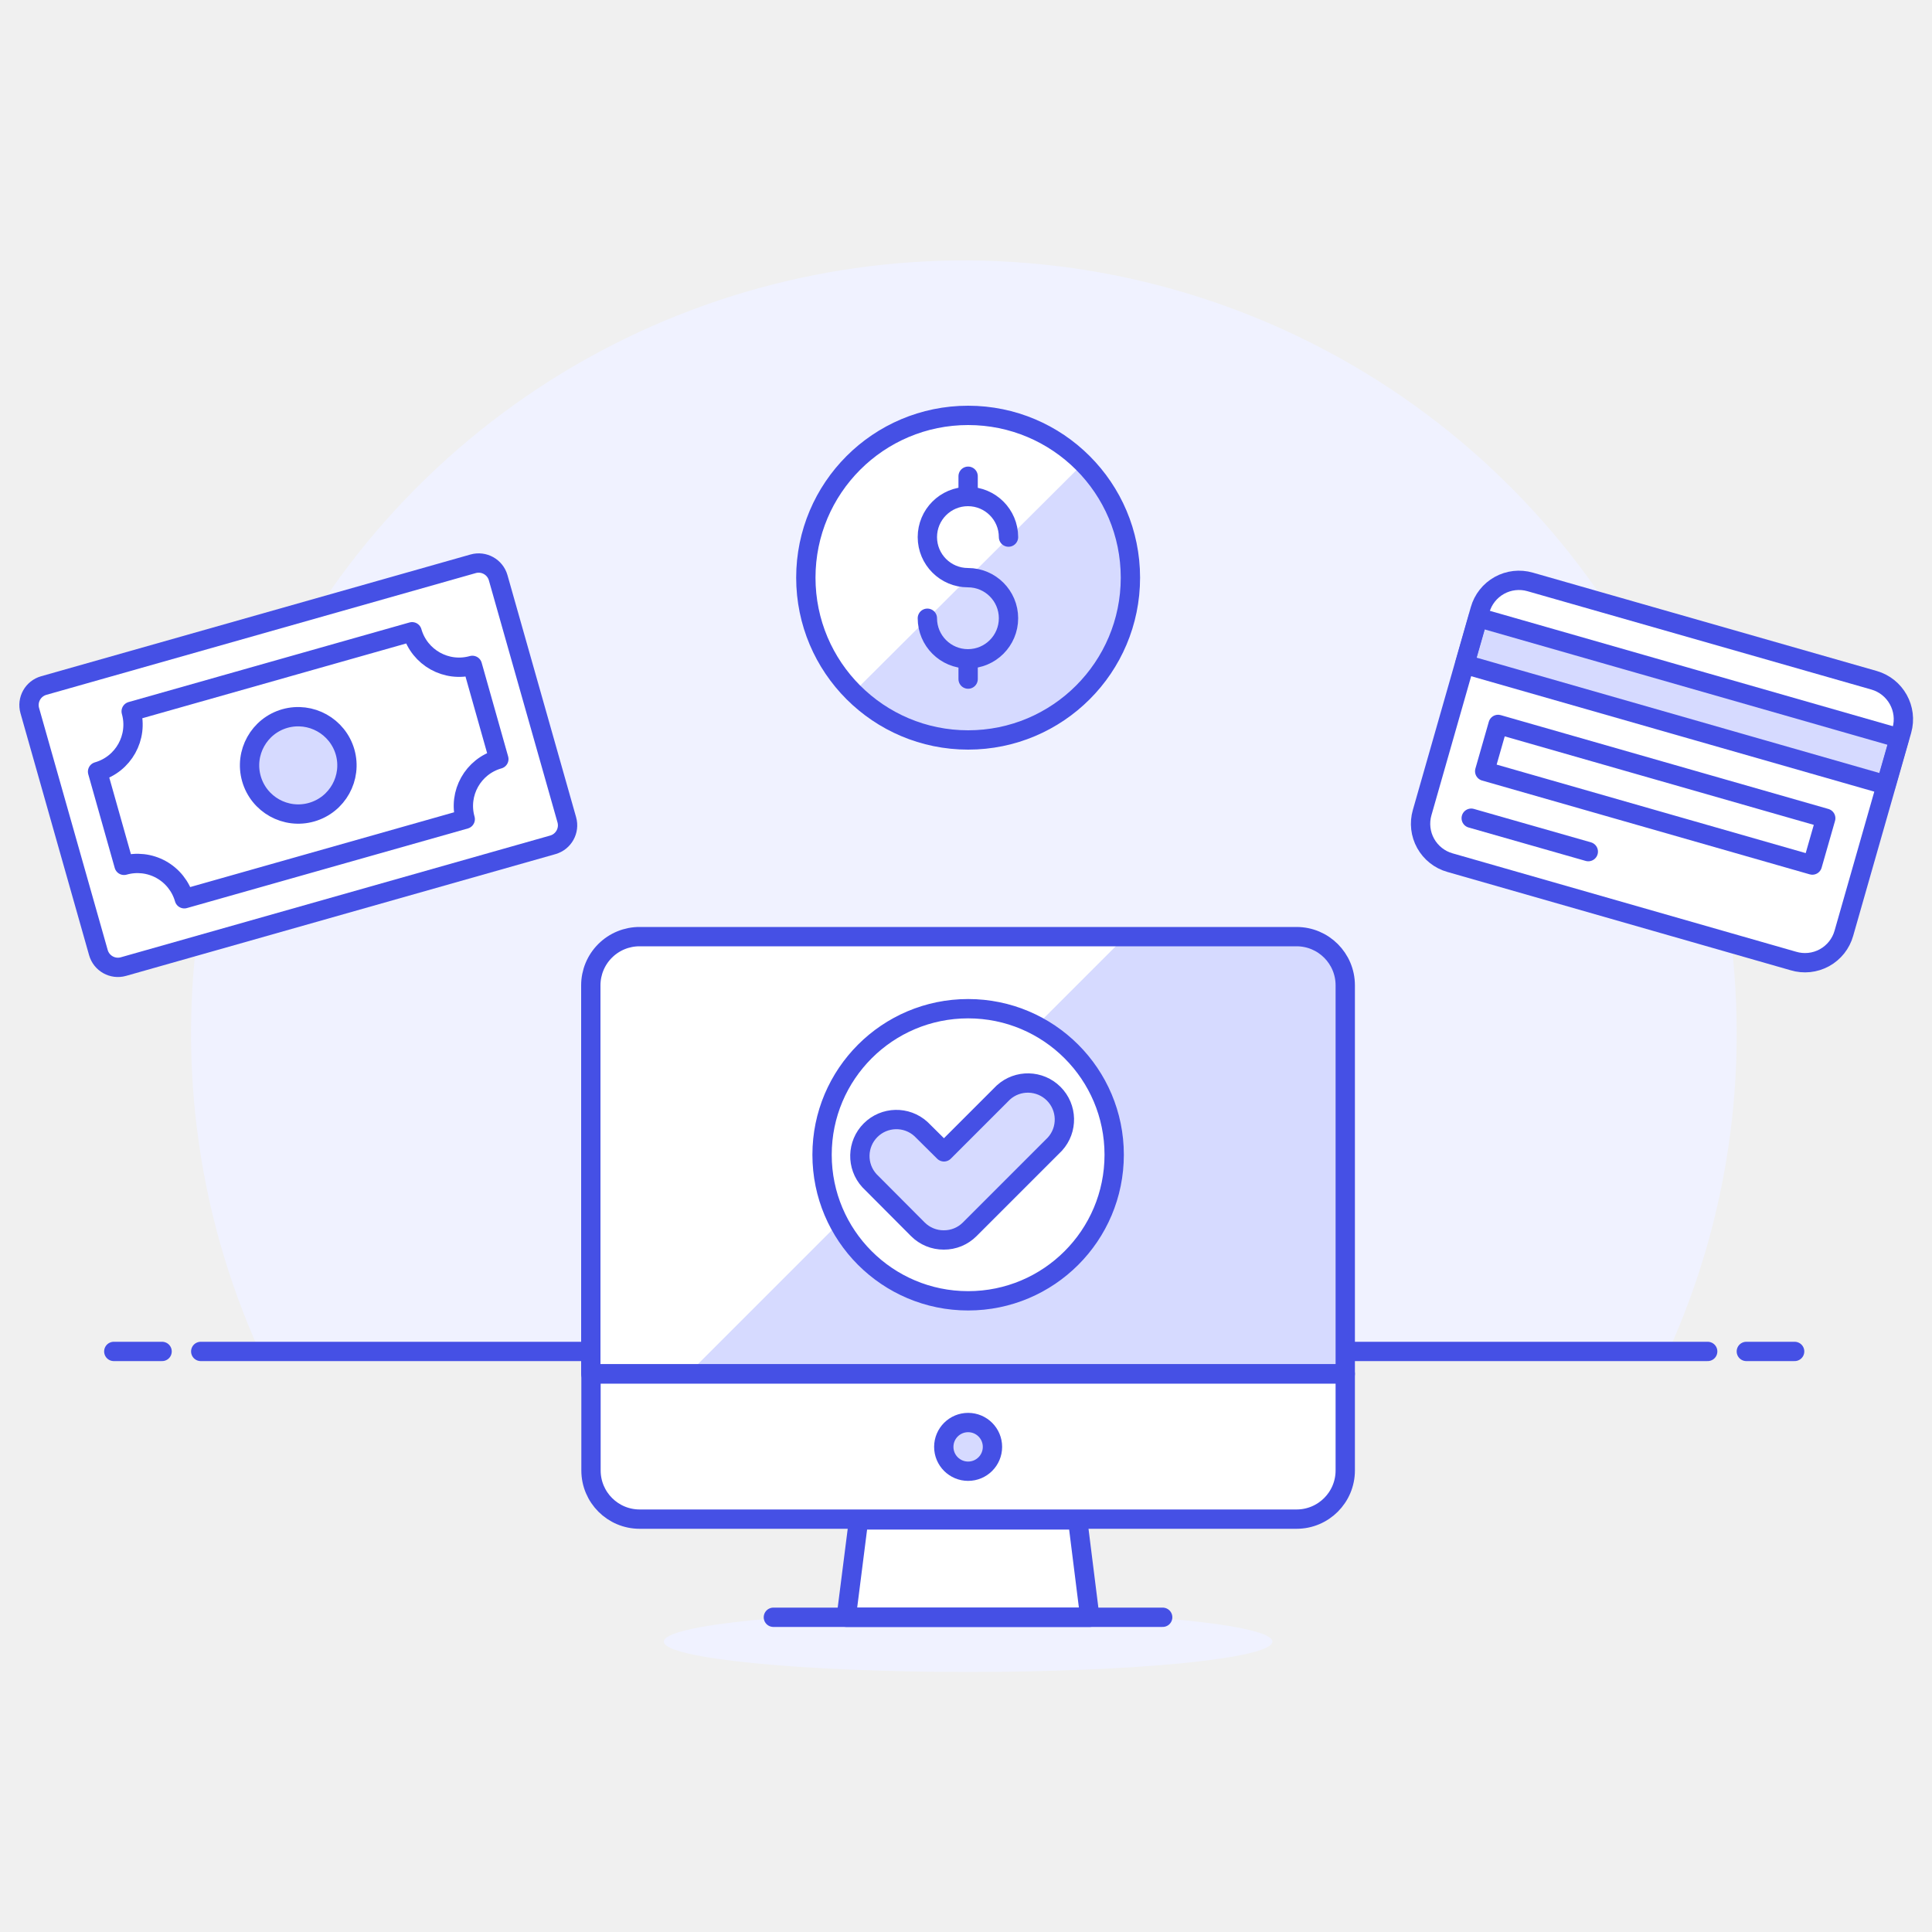
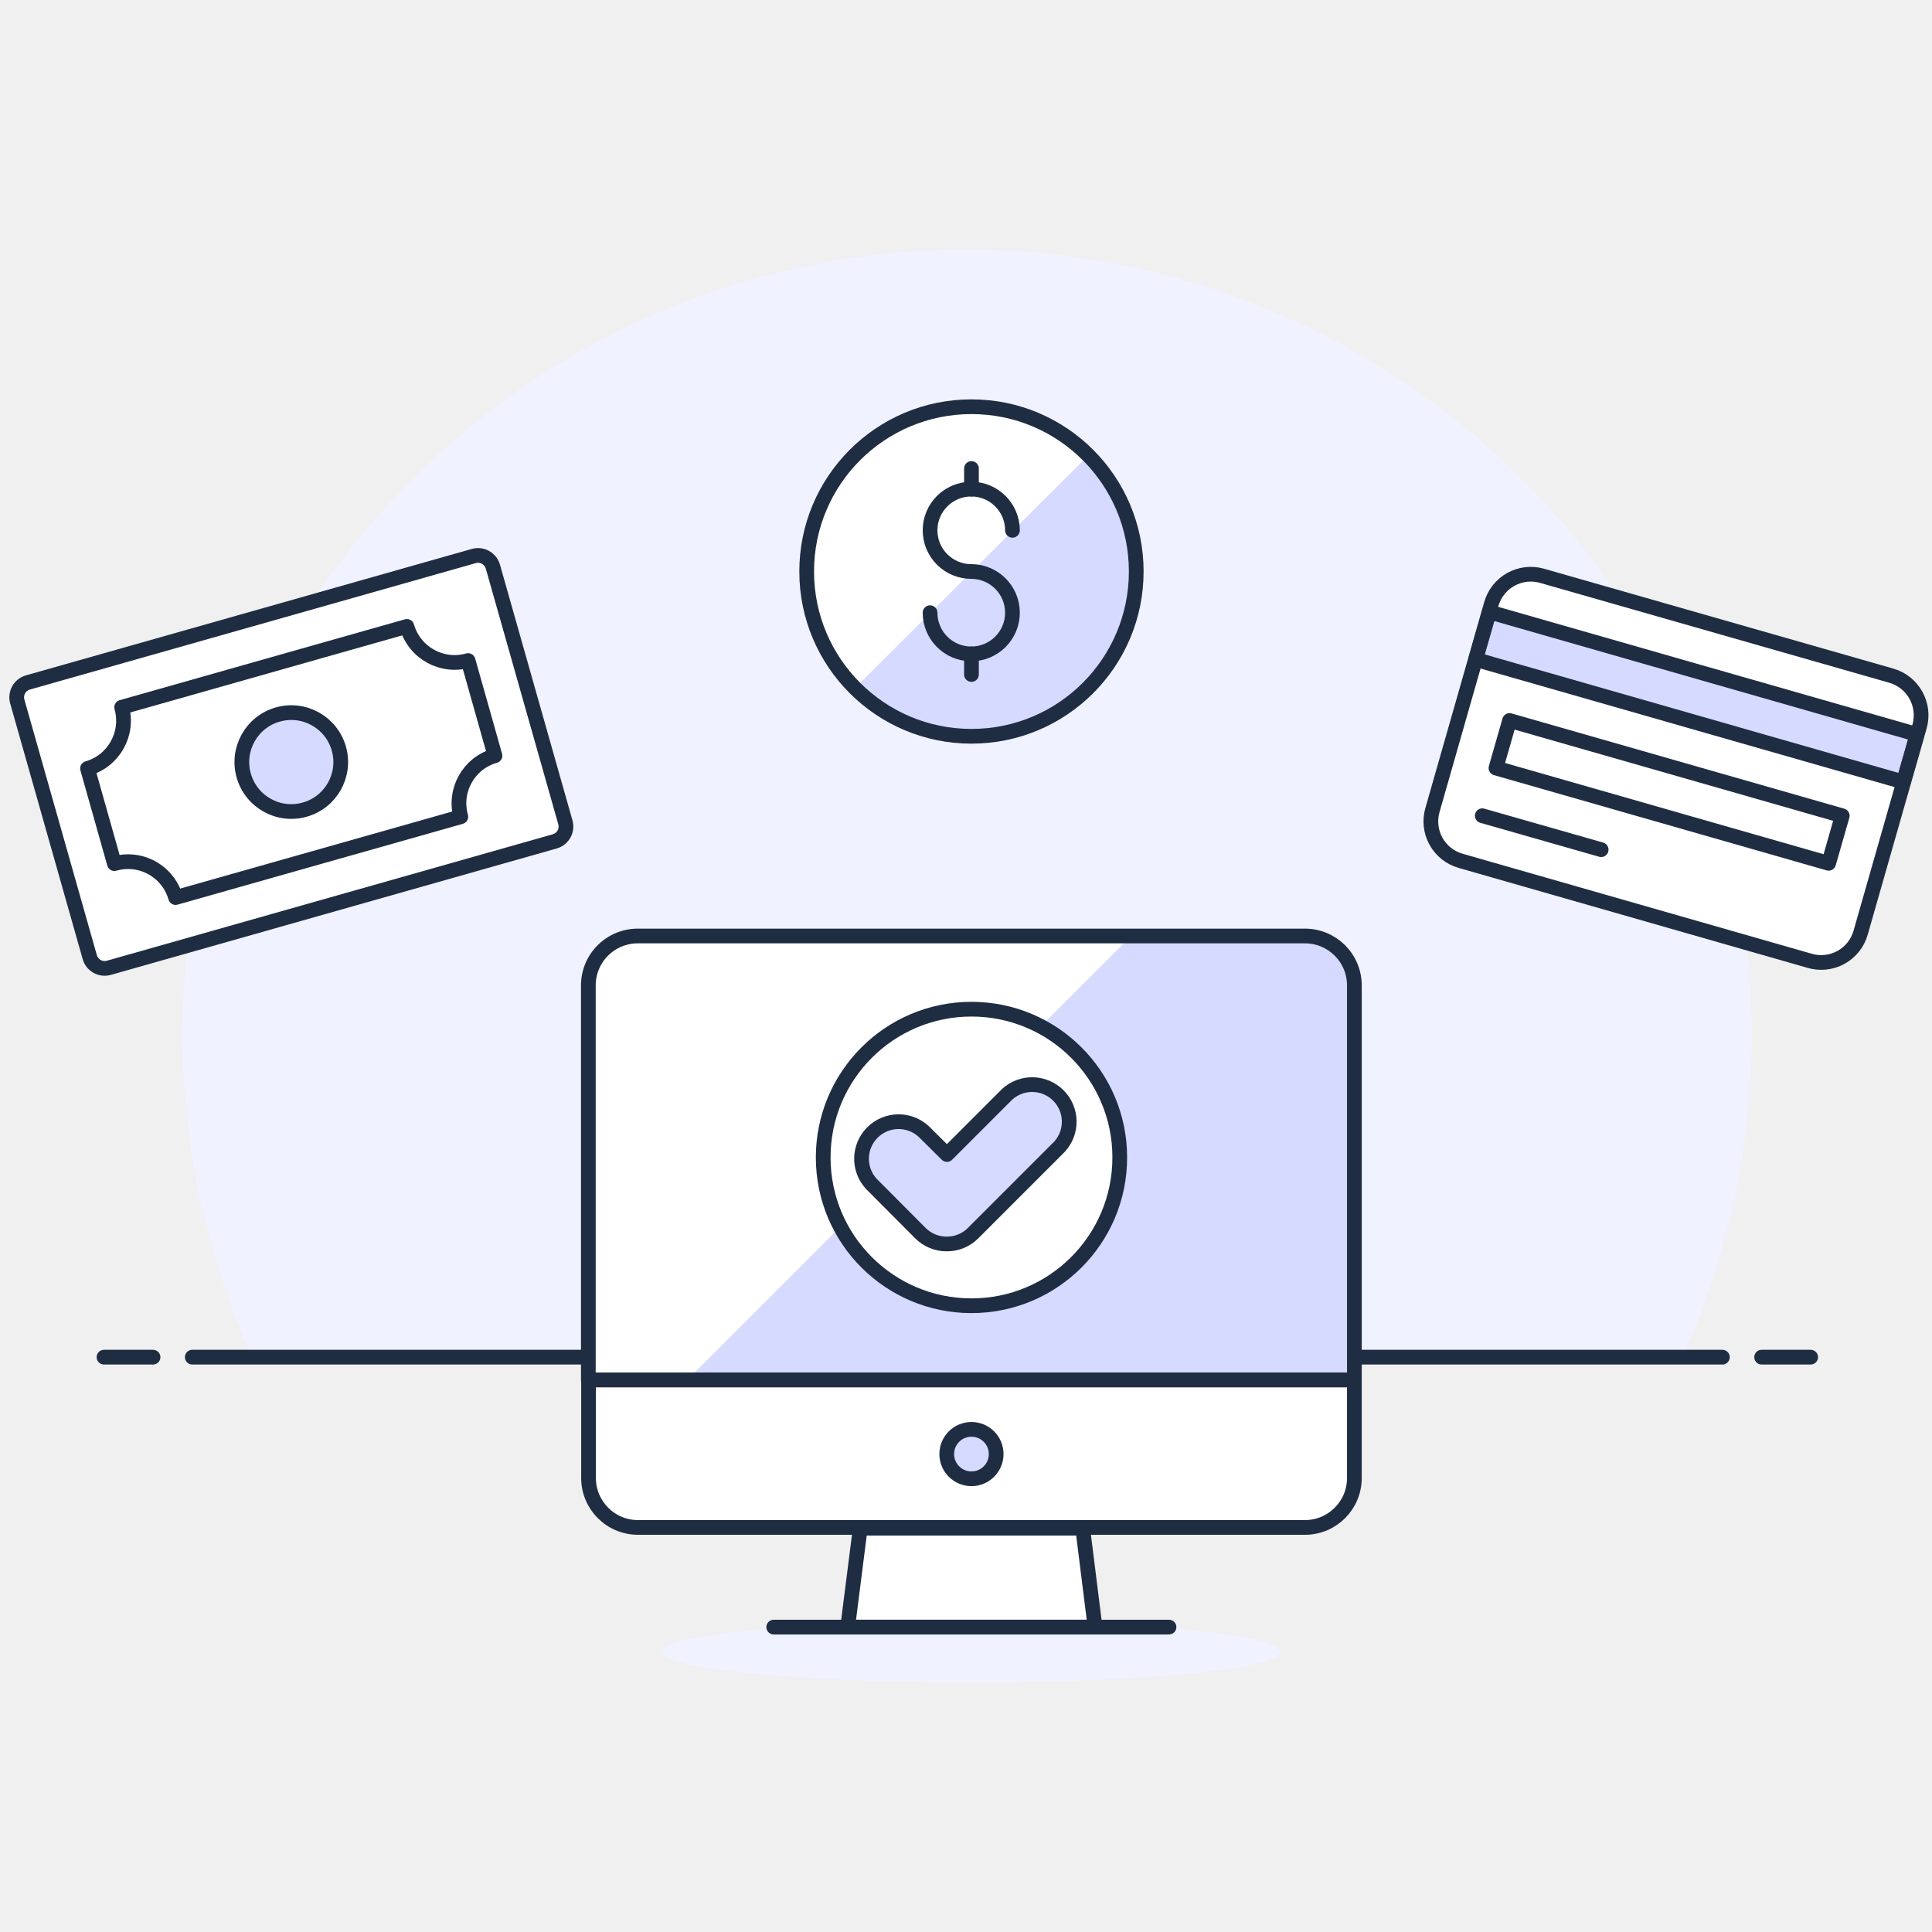
- <svg xmlns="http://www.w3.org/2000/svg" id="Layer_1" data-name="Layer 1" viewBox="0 0 100 100">
+ <svg xmlns="http://www.w3.org/2000/svg" viewBox="0 0 400 400">
  <defs>
-     <style>.cls-1{fill:#f0f2ff;}.cls-2,.cls-7{fill:none;}.cls-2,.cls-5,.cls-6,.cls-7{stroke:#4550e5;}.cls-2,.cls-5,.cls-6{stroke-linecap:round;stroke-linejoin:round;}.cls-3,.cls-6{fill:#d6daff;}.cls-4,.cls-5{fill:#fff;}.cls-7{stroke-miterlimit:10;}</style>
+     <clipPath id="a">
+       <rect width="400" height="400" transform="translate(104.878 219.878)" fill="#fff" />
+     </clipPath>
  </defs>
-   <path class="cls-1" d="M89.89,53.45A40,40,0,1,0,13.46,70H86.33A39.85,39.85,0,0,0,89.89,53.45Z" />
-   <line class="cls-2" x1="10.39" y1="69.95" x2="88.39" y2="69.95" />
-   <line class="cls-2" x1="5.89" y1="69.95" x2="8.39" y2="69.95" />
-   <line class="cls-2" x1="90.39" y1="69.95" x2="92.89" y2="69.95" />
-   <ellipse class="cls-1" cx="50.11" cy="84.97" rx="15.75" ry="1.57" />
-   <path class="cls-3" d="M69.63,71.11V51a2.52,2.52,0,0,0-2.52-2.52h-34A2.52,2.52,0,0,0,30.58,51V71.11Z" />
-   <path class="cls-4" d="M35.62,71.11,58.3,48.43H33.1A2.52,2.52,0,0,0,30.58,51V71.11Z" />
-   <path class="cls-5" d="M69.63,71.11v5a2.52,2.52,0,0,1-2.52,2.52h-34a2.52,2.52,0,0,1-2.52-2.52v-5Z" />
-   <path class="cls-6" d="M51.37,74.89a1.26,1.26,0,1,1-1.26-1.26A1.26,1.26,0,0,1,51.37,74.89Z" />
-   <polygon class="cls-5" points="56.41 83.71 43.8 83.71 44.44 78.67 55.78 78.67 56.41 83.71" />
-   <line class="cls-2" x1="40.03" y1="83.71" x2="60.18" y2="83.71" />
-   <path class="cls-2" d="M69.63,71.11V51a2.52,2.52,0,0,0-2.52-2.52h-34A2.52,2.52,0,0,0,30.58,51V71.11Z" />
-   <path class="cls-4" d="M57.67,59.77a7.56,7.56,0,1,1-7.56-7.56A7.56,7.56,0,0,1,57.67,59.77Z" />
-   <path class="cls-2" d="M57.67,59.77a7.56,7.56,0,1,1-7.56-7.56A7.56,7.56,0,0,1,57.67,59.77Z" />
-   <path class="cls-3" d="M48.85,64.18a1.88,1.88,0,0,1-1.34-.55L45,61.11a1.89,1.89,0,0,1,2.67-2.67l1.19,1.18,3.07-3.07a1.89,1.89,0,0,1,2.67,2.67l-4.41,4.41A1.87,1.87,0,0,1,48.85,64.18Z" />
-   <path class="cls-2" d="M48.85,64.18a1.88,1.88,0,0,1-1.34-.55L45,61.11a1.89,1.89,0,0,1,2.67-2.67l1.19,1.18,3.07-3.07a1.89,1.89,0,0,1,2.67,2.67l-4.41,4.41A1.87,1.87,0,0,1,48.85,64.18Z" />
-   <rect class="cls-4" x="2.84" y="32.05" width="25.2" height="15.12" rx="1.05" ry="1.05" transform="translate(-10.22 5.71) rotate(-15.83)" />
-   <path class="cls-4" d="M25.82,39.29l-1.37-4.85a2.53,2.53,0,0,1-3.12-1.74L6.79,36.82a2.53,2.53,0,0,1-1.74,3.12l1.37,4.85a2.52,2.52,0,0,1,3.12,1.73L24.08,42.4A2.52,2.52,0,0,1,25.82,39.29Z" />
-   <path class="cls-3" d="M17.86,38.92a2.52,2.52,0,1,1-3.11-1.73A2.53,2.53,0,0,1,17.86,38.92Z" />
-   <path class="cls-2" d="M17.86,38.92a2.52,2.52,0,1,1-3.11-1.73A2.53,2.53,0,0,1,17.86,38.92Z" />
-   <path class="cls-2" d="M25.82,39.29l-1.37-4.85a2.53,2.53,0,0,1-3.12-1.74L6.79,36.82a2.53,2.53,0,0,1-1.74,3.12l1.37,4.85a2.52,2.52,0,0,1,3.12,1.73L24.08,42.4A2.52,2.52,0,0,1,25.82,39.29Z" />
-   <rect class="cls-2" x="2.84" y="32.05" width="25.2" height="15.12" rx="1.05" ry="1.05" transform="translate(-10.22 5.71) rotate(-15.83)" />
-   <path class="cls-4" d="M92.82,49.74,75.05,44.65a2.09,2.09,0,0,1-1.44-2.59l3-10.5a2.09,2.09,0,0,1,2.59-1.44L97,35.21a2.1,2.1,0,0,1,1.44,2.59l-3,10.5A2.09,2.09,0,0,1,92.82,49.74Z" />
-   <rect class="cls-3" x="75.72" y="35.04" width="22.68" height="2.52" transform="translate(13.36 -22.57) rotate(15.98)" />
-   <line class="cls-2" x1="76.15" y1="42.35" x2="82.21" y2="44.08" />
-   <rect class="cls-4" x="76.85" y="39.88" width="17.64" height="2.52" transform="translate(14.64 -22) rotate(15.98)" />
-   <path class="cls-2" d="M92.82,49.74,75.05,44.65a2.09,2.09,0,0,1-1.44-2.59l3-10.5a2.09,2.09,0,0,1,2.59-1.44L97,35.21a2.1,2.1,0,0,1,1.44,2.59l-3,10.5A2.09,2.09,0,0,1,92.82,49.74Z" />
-   <rect class="cls-2" x="75.72" y="35.04" width="22.68" height="2.52" transform="translate(13.36 -22.57) rotate(15.98)" />
-   <rect class="cls-2" x="76.85" y="39.88" width="17.64" height="2.52" transform="translate(14.64 -22) rotate(15.98)" />
-   <circle class="cls-3" cx="50.11" cy="29.9" r="8.4" />
-   <path class="cls-4" d="M50.11,21.5a8.4,8.4,0,0,0-5.94,14.34L56.05,24A8.41,8.41,0,0,0,50.11,21.5Z" />
-   <circle class="cls-7" cx="50.11" cy="29.9" r="8.4" />
-   <line class="cls-2" x1="50.11" y1="34.1" x2="50.11" y2="35.15" />
-   <line class="cls-2" x1="50.11" y1="24.65" x2="50.11" y2="25.7" />
-   <path class="cls-2" d="M48,32a2.1,2.1,0,1,0,2.1-2.1,2.1,2.1,0,1,1,2.1-2.1" />
+   <g transform="translate(-104.878 -219.878)" clip-path="url(#a)">
+     <g transform="translate(107.585 271.514)">
+       <path d="M355.058,203.418A162.459,162.459,0,1,0,44.641,270.635H340.6a161.848,161.848,0,0,0,14.459-67.217Z" transform="translate(4.93 -41.082)" fill="#f0f2ff" />
+       <line x2="316.794" transform="translate(37.102 229.349)" stroke-width="3.048" stroke="#1f2d43" stroke-linecap="round" stroke-linejoin="round" fill="none" />
+       <line x2="10.154" transform="translate(18.825 229.349)" stroke-width="3.048" stroke="#1f2d43" stroke-linecap="round" stroke-linejoin="round" fill="none" />
+       <line x2="10.154" transform="translate(362.019 229.349)" stroke-width="3.048" stroke="#1f2d43" stroke-linecap="round" stroke-linejoin="round" fill="none" />
+       <ellipse cx="63.968" cy="6.376" rx="63.968" ry="6.376" transform="translate(134.455 283.976)" fill="#f0f2ff" />
+       <path d="M251.795,239.657V157.981a10.235,10.235,0,0,0-10.235-10.235H103.47a10.235,10.235,0,0,0-10.275,10.235v81.676Z" transform="translate(25.908 -5.596)" fill="#d6daff" />
+       <path d="M113.665,239.708l92.114-92.114H103.43A10.235,10.235,0,0,0,93.2,158.032v81.676Z" transform="translate(25.908 -5.647)" fill="#fff" />
+       <path d="M251.785,216.712V237.02a10.235,10.235,0,0,1-10.235,10.235H103.46A10.235,10.235,0,0,1,93.225,237.02V216.712Z" transform="translate(25.918 17.348)" fill="#fff" stroke="#1f2d43" stroke-linecap="round" stroke-linejoin="round" stroke-width="3.048" />
+       <path d="M159.108,229.51a5.117,5.117,0,1,1-5.117-5.117,5.117,5.117,0,0,1,5.117,5.117Z" transform="translate(44.432 19.903)" fill="#d6daff" stroke="#1f2d43" stroke-linecap="round" stroke-linejoin="round" stroke-width="3.048" />
+       <path d="M184.7,260.222H133.483l2.6-20.47H182.14Z" transform="translate(39.312 25.013)" fill="#fff" stroke="#1f2d43" stroke-linecap="round" stroke-linejoin="round" stroke-width="3.048" />
+       <line x2="81.838" transform="translate(157.484 285.235)" stroke-width="3.048" stroke="#1f2d43" stroke-linecap="round" stroke-linejoin="round" fill="none" />
+       <path d="M251.795,239.657V157.981a10.235,10.235,0,0,0-10.235-10.235H103.47a10.235,10.235,0,0,0-10.275,10.235v81.676Z" transform="translate(25.908 -5.596)" fill="none" stroke="#1f2d43" stroke-linecap="round" stroke-linejoin="round" stroke-width="3.048" />
+       <path d="M191.083,189.818a30.7,30.7,0,1,1-30.7-30.7A30.7,30.7,0,0,1,191.083,189.818Z" transform="translate(38.045 -1.814)" fill="#fff" />
+       <path d="M191.083,189.818a30.7,30.7,0,1,1-30.7-30.7A30.7,30.7,0,0,1,191.083,189.818Z" transform="translate(38.045 -1.814)" fill="none" stroke="#1f2d43" stroke-linecap="round" stroke-linejoin="round" stroke-width="3.048" />
+       <path d="M153.277,203.829a7.636,7.636,0,0,1-5.442-2.234L137.64,191.36a7.676,7.676,0,0,1,10.844-10.844l4.833,4.793,12.469-12.469a7.676,7.676,0,0,1,10.844,10.844l-17.911,17.911A7.6,7.6,0,0,1,153.277,203.829Z" transform="translate(40.029 2.086)" fill="#d6daff" />
+       <path d="M153.277,203.829a7.636,7.636,0,0,1-5.442-2.234L137.64,191.36a7.676,7.676,0,0,1,10.844-10.844l4.833,4.793,12.469-12.469a7.676,7.676,0,0,1,10.844,10.844l-17.911,17.911A7.6,7.6,0,0,1,153.277,203.829Z" transform="translate(40.029 2.086)" fill="none" stroke="#1f2d43" stroke-linecap="round" stroke-linejoin="round" stroke-width="3.048" />
+       <rect width="102.349" height="61.41" rx="3.2" transform="translate(0 90.529) rotate(-15.83)" fill="#fff" />
+       <path d="M99.747,126.42l-5.564-19.7a10.275,10.275,0,0,1-12.672-7.067L22.457,116.389A10.275,10.275,0,0,1,15.39,129.06l5.564,19.7a10.235,10.235,0,0,1,12.672,7.026L92.68,139.052A10.235,10.235,0,0,1,99.747,126.42Z" transform="translate(0.023 -21.595)" fill="#fff" />
+       <path d="M59.441,120.46a10.235,10.235,0,1,1-12.631-7.026A10.235,10.235,0,0,1,59.441,120.46Z" transform="translate(8 -17.138)" fill="#d6daff" />
+       <path d="M59.441,120.46a10.235,10.235,0,1,1-12.631-7.026A10.235,10.235,0,0,1,59.441,120.46Z" transform="translate(8 -17.138)" fill="none" stroke="#1f2d43" stroke-linecap="round" stroke-linejoin="round" stroke-width="3.048" />
+       <path d="M99.747,126.42l-5.564-19.7a10.275,10.275,0,0,1-12.672-7.067L22.457,116.389A10.275,10.275,0,0,1,15.39,129.06l5.564,19.7a10.235,10.235,0,0,1,12.672,7.026L92.68,139.052A10.235,10.235,0,0,1,99.747,126.42Z" transform="translate(0.023 -21.595)" fill="none" stroke="#1f2d43" stroke-linecap="round" stroke-linejoin="round" stroke-width="3.048" />
+       <rect width="102.349" height="61.41" rx="3.2" transform="translate(0 90.529) rotate(-15.83)" stroke-width="3.048" stroke="#1f2d43" stroke-linecap="round" stroke-linejoin="round" fill="none" />
+       <path d="M302.435,171.561l-72.172-20.673a8.489,8.489,0,0,1-5.848-10.519L236.6,97.724a8.489,8.489,0,0,1,10.519-5.848l72.294,20.673a8.529,8.529,0,0,1,5.849,10.519l-12.184,42.645a8.488,8.488,0,0,1-10.641,5.849Z" transform="translate(69.453 -24.294)" fill="#fff" />
+       <rect width="92.114" height="10.235" transform="translate(305.636 75.062) rotate(15.98)" fill="#d6daff" />
+       <line x2="24.612" y2="7.026" transform="translate(304.184 117.253)" stroke-width="3.048" stroke="#1f2d43" stroke-linecap="round" stroke-linejoin="round" fill="none" />
+       <rect width="71.644" height="10.235" transform="translate(309.835 97.538) rotate(15.98)" fill="#fff" />
+       <path d="M302.435,171.561l-72.172-20.673a8.489,8.489,0,0,1-5.848-10.519L236.6,97.724a8.489,8.489,0,0,1,10.519-5.848l72.294,20.673a8.529,8.529,0,0,1,5.849,10.519l-12.184,42.645a8.488,8.488,0,0,1-10.641,5.849Z" transform="translate(69.453 -24.294)" fill="none" stroke="#1f2d43" stroke-linecap="round" stroke-linejoin="round" stroke-width="3.048" />
+       <rect width="92.114" height="10.235" transform="translate(305.636 75.062) rotate(15.98)" stroke-width="3.048" stroke="#1f2d43" stroke-linecap="round" stroke-linejoin="round" fill="none" />
+       <rect width="71.644" height="10.235" transform="translate(309.835 97.538) rotate(15.98)" stroke-width="3.048" stroke="#1f2d43" stroke-linecap="round" stroke-linejoin="round" fill="none" />
+       <circle cx="34.116" cy="34.116" r="34.116" transform="translate(164.307 32.572)" fill="#d6daff" />
+       <path d="M161.231,65.523a34.116,34.116,0,0,0-24.125,58.241l48.25-48.088A34.157,34.157,0,0,0,161.231,65.523Z" transform="translate(37.192 -32.951)" fill="#fff" />
+       <circle cx="34.116" cy="34.116" r="34.116" transform="translate(164.307 32.572)" fill="none" stroke="#1f2d43" stroke-miterlimit="10" stroke-width="3.048" />
+       <line y2="4.265" transform="translate(198.423 83.746)" stroke-width="3.048" stroke="#1f2d43" stroke-linecap="round" stroke-linejoin="round" fill="none" />
+       <line y2="4.265" transform="translate(198.423 45.365)" stroke-width="3.048" stroke="#1f2d43" stroke-linecap="round" stroke-linejoin="round" fill="none" />
+       <path d="M146.283,103.91a8.529,8.529,0,1,0,8.529-8.529,8.529,8.529,0,1,1,8.529-8.529" transform="translate(43.57 -28.693)" fill="none" stroke="#1f2d43" stroke-linecap="round" stroke-linejoin="round" stroke-width="3.048" />
+     </g>
+   </g>
</svg>
